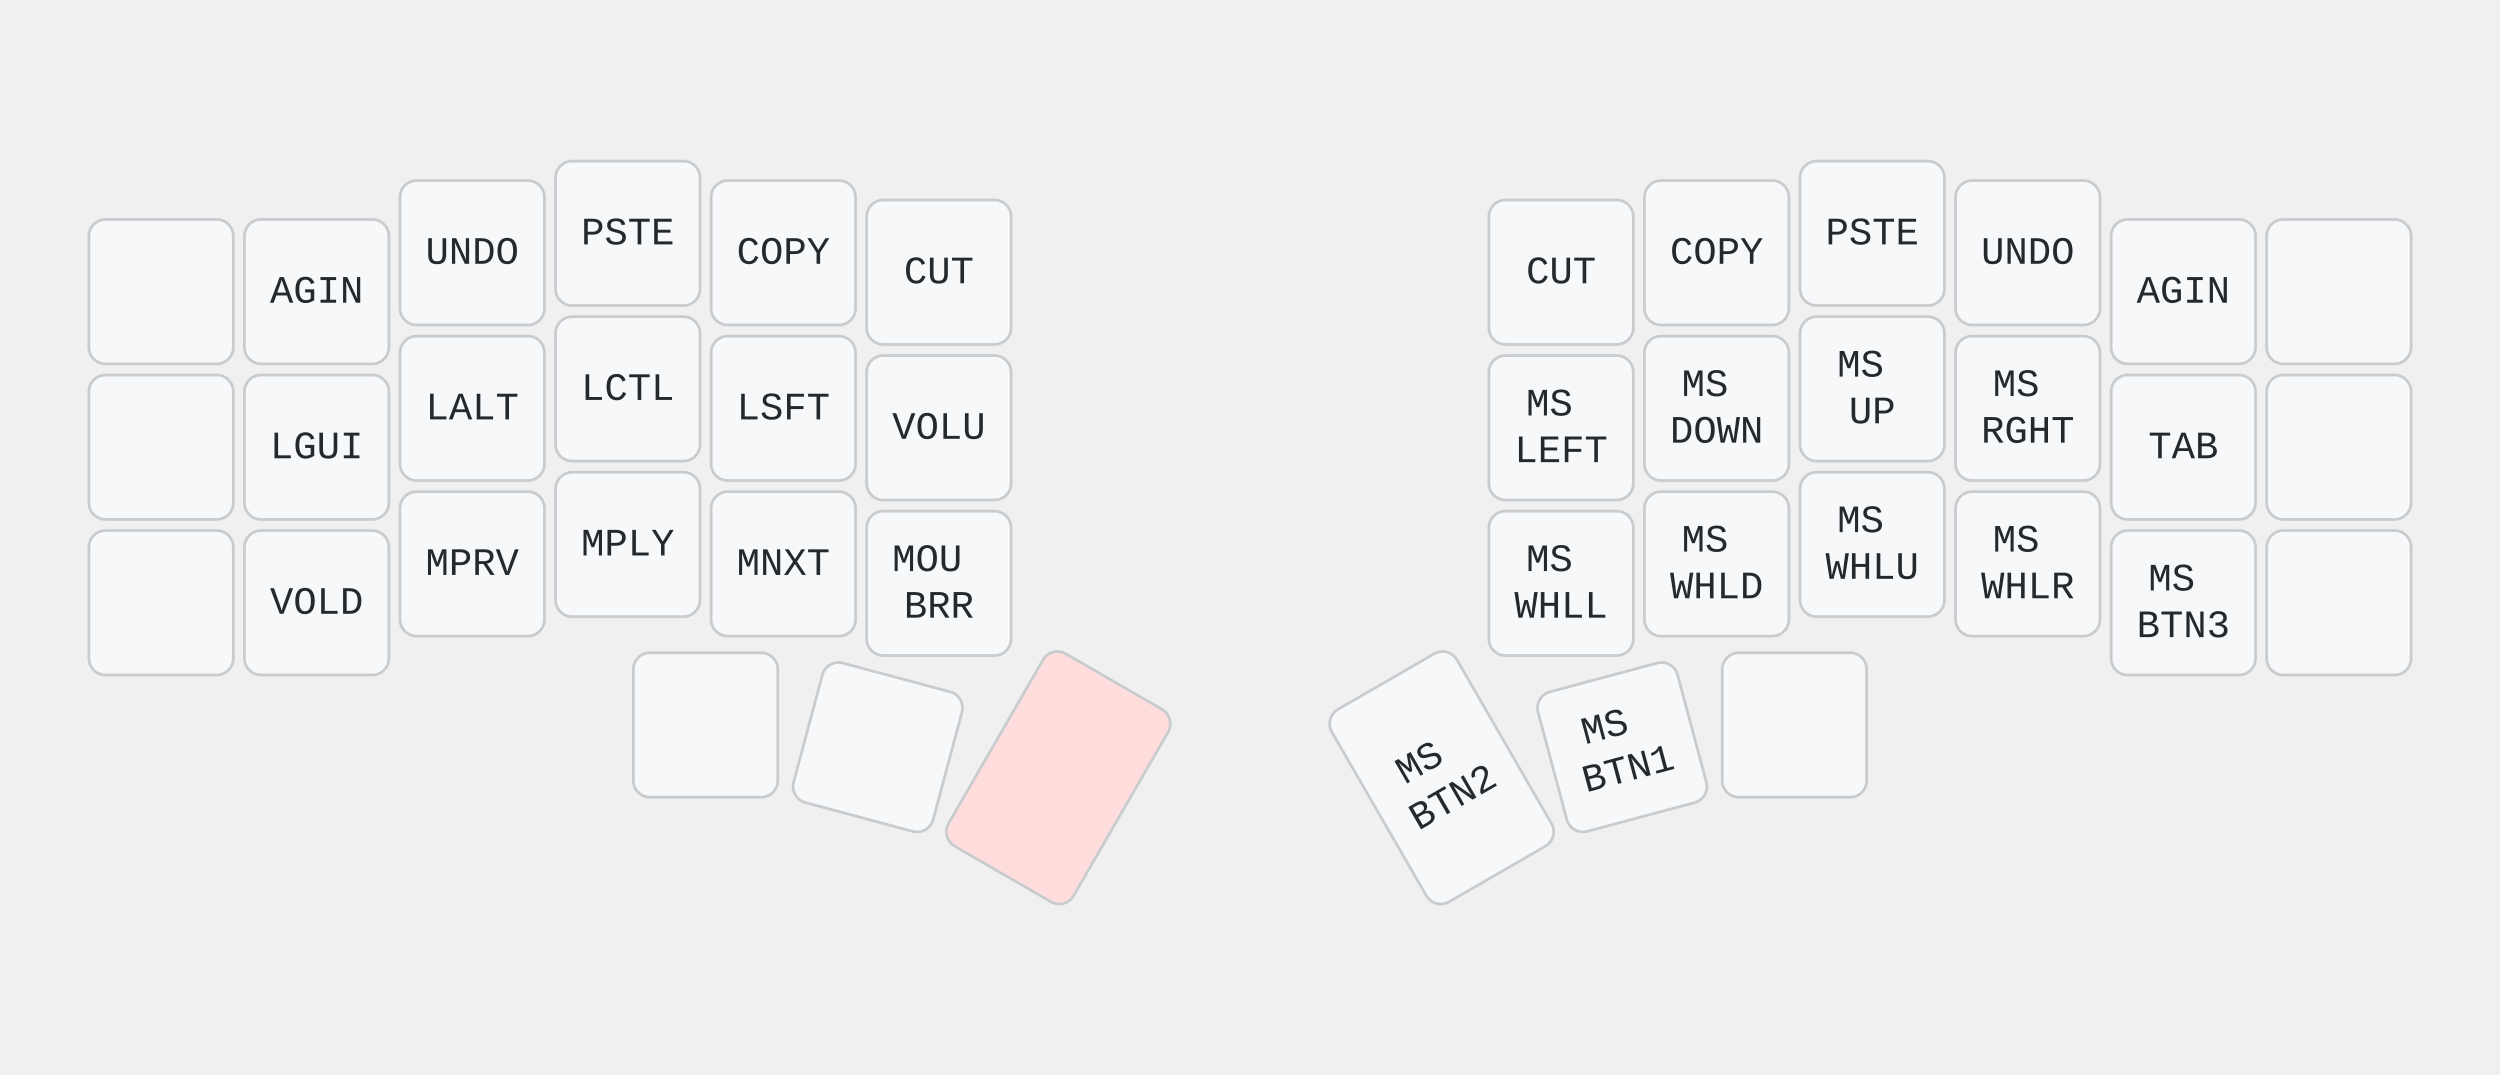
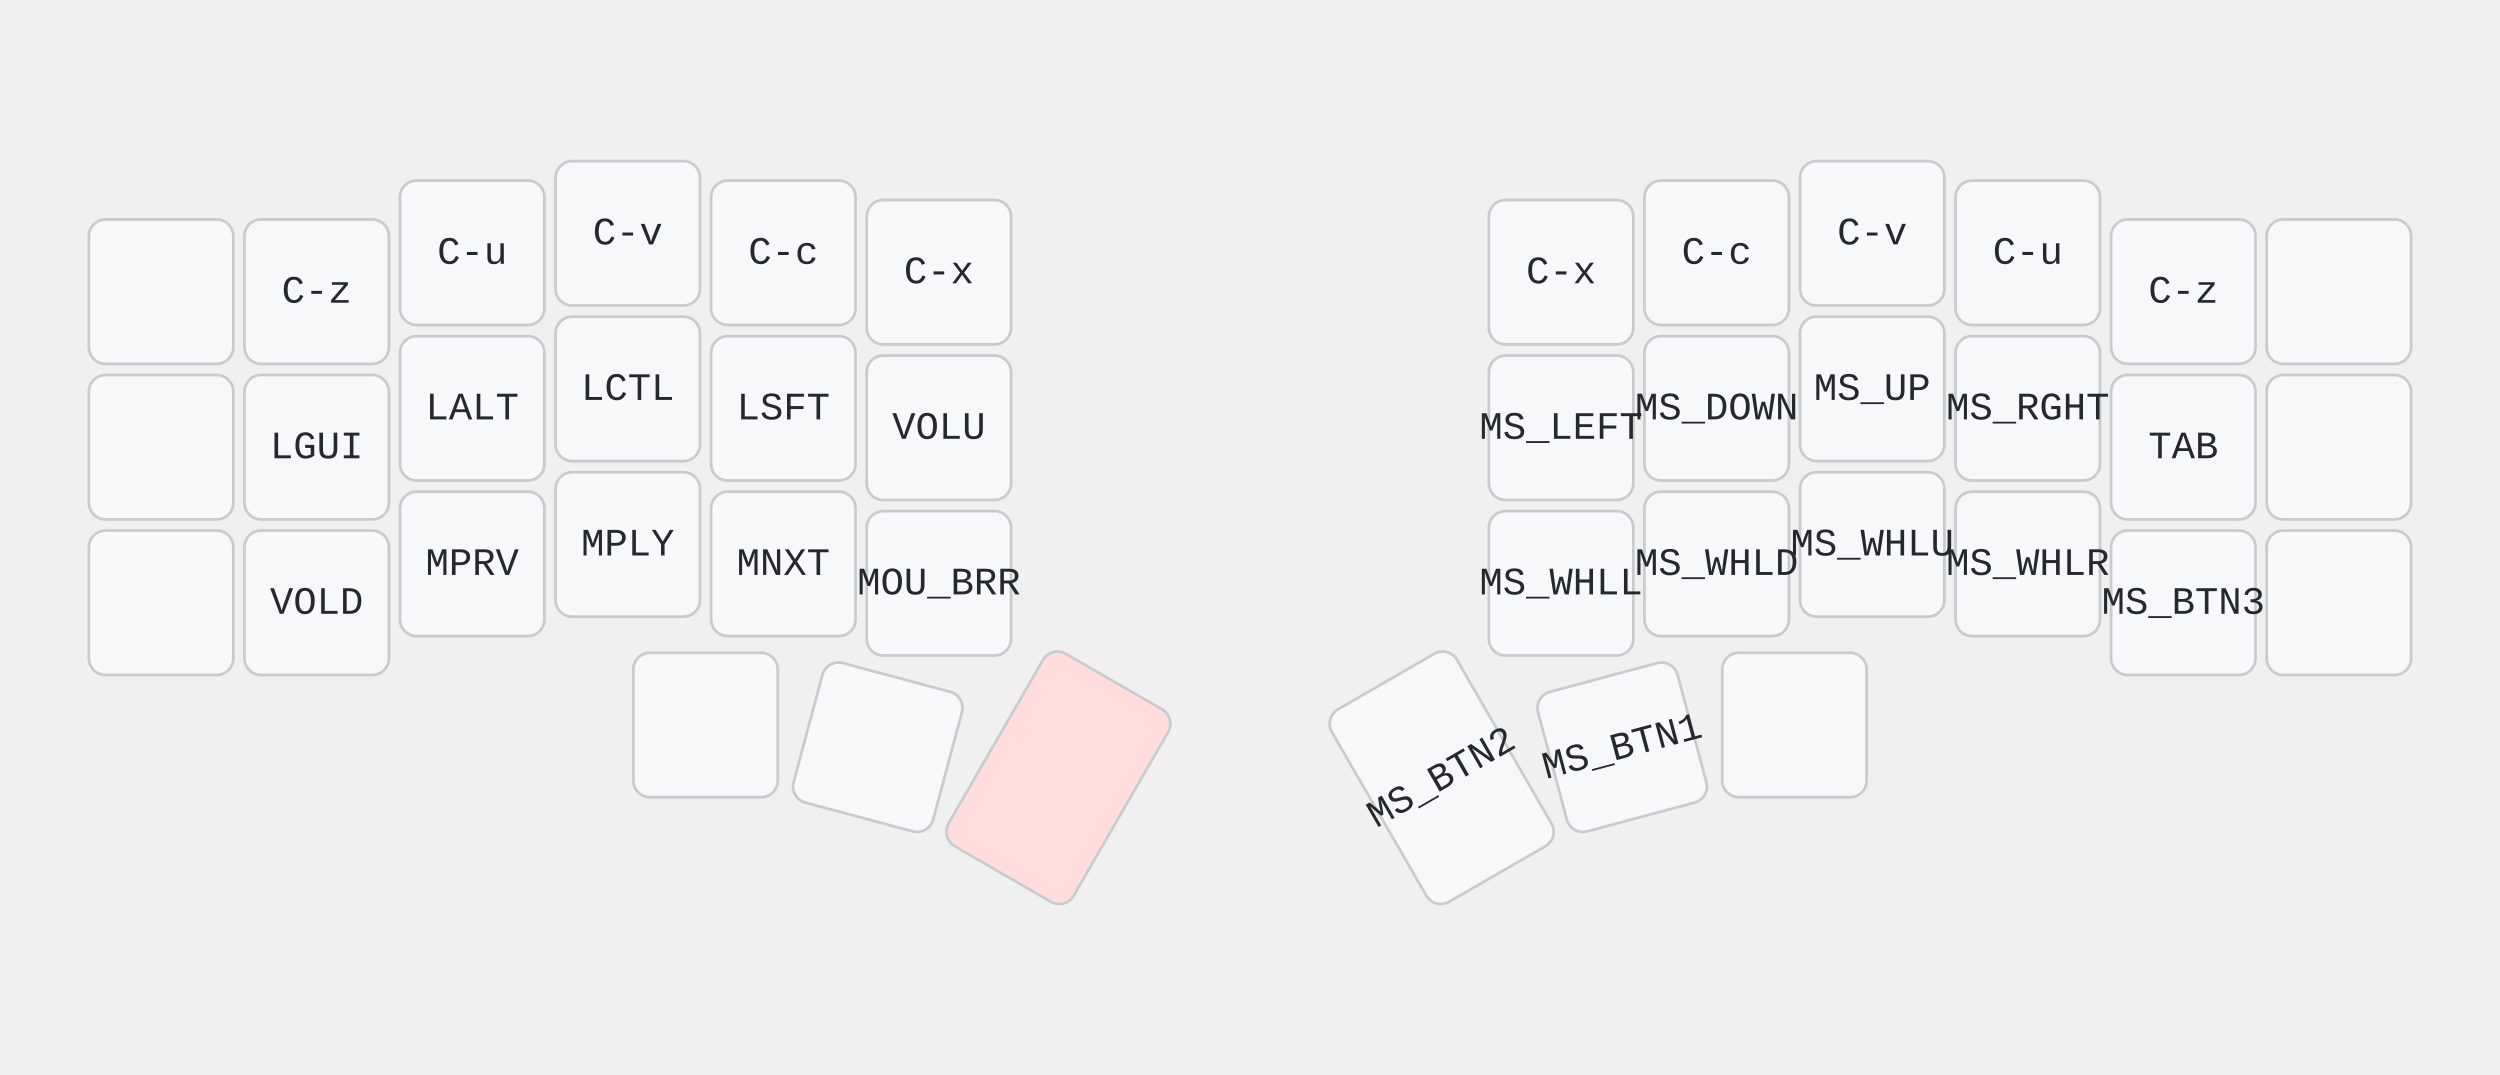
<svg xmlns="http://www.w3.org/2000/svg" width="900" height="387" viewBox="0 0 900 387" class="keymap">
  <style>/* inherit to force styles through use tags */
svg path {
    fill: inherit;
}

/* font and background color specifications */
svg.keymap {
    font-family: SFMono-Regular,Consolas,Liberation Mono,Menlo,monospace;
    font-size: 14px;
    font-kerning: normal;
    text-rendering: optimizeLegibility;
    fill: #24292e;
}

/* default key styling */
rect.key {
    fill: #f6f8fa;
}

rect.key, rect.combo {
    stroke: #c9cccf;
    stroke-width: 1;
}

/* default key side styling, only used is draw_key_sides is set */
rect.side {
    filter: brightness(90%);
}

/* color accent for combo boxes */
rect.combo, rect.combo-separate {
    fill: #cdf;
}

/* color accent for held keys */
rect.held, rect.combo.held {
    fill: #fdd;
}

/* color accent for ghost (optional) keys */
rect.ghost, rect.combo.ghost {
    stroke-dasharray: 4, 4;
    stroke-width: 2;
}

text {
    text-anchor: middle;
    dominant-baseline: middle;
}

/* styling for layer labels */
text.label {
    font-weight: bold;
    text-anchor: start;
    stroke: white;
    stroke-width: 4;
    paint-order: stroke;
}

/* styling for optional footer */
text.footer {
    text-anchor: end;
    dominant-baseline: auto;
    stroke: white;
    stroke-width: 4;
    paint-order: stroke;
}

/* styling for combo tap, and key non-tap label text */
text.combo, text.hold, text.shifted, text.left, text.right {
    font-size: 11px;
}

text.hold {
    text-anchor: middle;
    dominant-baseline: auto;
}

text.shifted {
    text-anchor: middle;
    dominant-baseline: hanging;
}

text.left {
    text-anchor: start;
}

text.right {
    text-anchor: end;
}

text.layer-activator {
    text-decoration: underline;
}

/* styling for hold/shifted label text in combo box */
text.combo.hold, text.combo.shifted, text.combo.left, text.combo.right {
    font-size: 8px;
}

/* lighter symbol for transparent keys */
text.trans {
    fill: #7b7e81;
}

/* styling for combo dendrons */
path.combo {
    stroke-width: 1;
    stroke: gray;
    fill: none;
}

/* Start Tabler Icons Cleanup */
/* cannot use height/width with glyphs */
.icon-tabler &gt; path {
    fill: inherit;
    stroke: inherit;
    stroke-width: 2;
}
/* hide tabler's default box */
.icon-tabler &gt; path[stroke="none"][fill="none"] {
    visibility: hidden;
}
/* End Tabler Icons Cleanup */
</style>
  <g transform="translate(30, 0)" class="layer-MOU">
    <g transform="translate(0, 56)">
      <g transform="translate(28, 49)" class="key keypos-0">
        <rect rx="6" ry="6" x="-26" y="-26" width="52" height="52" class="key" />
      </g>
      <g transform="translate(84, 49)" class="key keypos-1">
        <rect rx="6" ry="6" x="-26" y="-26" width="52" height="52" class="key" />
-         <text x="0" y="0" class="key tap">AGIN</text>
+         <text x="0" y="0" class="key tap">C-z</text>
      </g>
      <g transform="translate(140, 35)" class="key keypos-2">
        <rect rx="6" ry="6" x="-26" y="-26" width="52" height="52" class="key" />
-         <text x="0" y="0" class="key tap">UNDO</text>
+         <text x="0" y="0" class="key tap">C-u</text>
      </g>
      <g transform="translate(196, 28)" class="key keypos-3">
        <rect rx="6" ry="6" x="-26" y="-26" width="52" height="52" class="key" />
-         <text x="0" y="0" class="key tap">PSTE</text>
+         <text x="0" y="0" class="key tap">C-v</text>
      </g>
      <g transform="translate(252, 35)" class="key keypos-4">
        <rect rx="6" ry="6" x="-26" y="-26" width="52" height="52" class="key" />
-         <text x="0" y="0" class="key tap">COPY</text>
+         <text x="0" y="0" class="key tap">C-c</text>
      </g>
      <g transform="translate(308, 42)" class="key keypos-5">
        <rect rx="6" ry="6" x="-26" y="-26" width="52" height="52" class="key" />
-         <text x="0" y="0" class="key tap">CUT</text>
+         <text x="0" y="0" class="key tap">C-x</text>
      </g>
      <g transform="translate(532, 42)" class="key keypos-6">
        <rect rx="6" ry="6" x="-26" y="-26" width="52" height="52" class="key" />
-         <text x="0" y="0" class="key tap">CUT</text>
+         <text x="0" y="0" class="key tap">C-x</text>
      </g>
      <g transform="translate(588, 35)" class="key keypos-7">
        <rect rx="6" ry="6" x="-26" y="-26" width="52" height="52" class="key" />
-         <text x="0" y="0" class="key tap">COPY</text>
+         <text x="0" y="0" class="key tap">C-c</text>
      </g>
      <g transform="translate(644, 28)" class="key keypos-8">
        <rect rx="6" ry="6" x="-26" y="-26" width="52" height="52" class="key" />
-         <text x="0" y="0" class="key tap">PSTE</text>
+         <text x="0" y="0" class="key tap">C-v</text>
      </g>
      <g transform="translate(700, 35)" class="key keypos-9">
        <rect rx="6" ry="6" x="-26" y="-26" width="52" height="52" class="key" />
-         <text x="0" y="0" class="key tap">UNDO</text>
+         <text x="0" y="0" class="key tap">C-u</text>
      </g>
      <g transform="translate(756, 49)" class="key keypos-10">
        <rect rx="6" ry="6" x="-26" y="-26" width="52" height="52" class="key" />
-         <text x="0" y="0" class="key tap">AGIN</text>
+         <text x="0" y="0" class="key tap">C-z</text>
      </g>
      <g transform="translate(812, 49)" class="key keypos-11">
        <rect rx="6" ry="6" x="-26" y="-26" width="52" height="52" class="key" />
      </g>
      <g transform="translate(28, 105)" class="key keypos-12">
        <rect rx="6" ry="6" x="-26" y="-26" width="52" height="52" class="key" />
      </g>
      <g transform="translate(84, 105)" class="key keypos-13">
        <rect rx="6" ry="6" x="-26" y="-26" width="52" height="52" class="key" />
        <text x="0" y="0" class="key tap">LGUI</text>
      </g>
      <g transform="translate(140, 91)" class="key keypos-14">
        <rect rx="6" ry="6" x="-26" y="-26" width="52" height="52" class="key" />
        <text x="0" y="0" class="key tap">LALT</text>
      </g>
      <g transform="translate(196, 84)" class="key keypos-15">
        <rect rx="6" ry="6" x="-26" y="-26" width="52" height="52" class="key" />
        <text x="0" y="0" class="key tap">LCTL</text>
      </g>
      <g transform="translate(252, 91)" class="key keypos-16">
        <rect rx="6" ry="6" x="-26" y="-26" width="52" height="52" class="key" />
        <text x="0" y="0" class="key tap">LSFT</text>
      </g>
      <g transform="translate(308, 98)" class="key keypos-17">
        <rect rx="6" ry="6" x="-26" y="-26" width="52" height="52" class="key" />
        <text x="0" y="0" class="key tap">VOLU</text>
      </g>
      <g transform="translate(532, 98)" class="key keypos-18">
        <rect rx="6" ry="6" x="-26" y="-26" width="52" height="52" class="key" />
-         <text x="0" y="0" class="key tap">
-           <tspan x="0" dy="-0.6em">MS</tspan>
-           <tspan x="0" dy="1.2em">LEFT</tspan>
-         </text>
+         <text x="0" y="0" class="key tap">MS_LEFT</text>
      </g>
      <g transform="translate(588, 91)" class="key keypos-19">
        <rect rx="6" ry="6" x="-26" y="-26" width="52" height="52" class="key" />
-         <text x="0" y="0" class="key tap">
-           <tspan x="0" dy="-0.6em">MS</tspan>
-           <tspan x="0" dy="1.2em">DOWN</tspan>
-         </text>
+         <text x="0" y="0" class="key tap">MS_DOWN</text>
      </g>
      <g transform="translate(644, 84)" class="key keypos-20">
        <rect rx="6" ry="6" x="-26" y="-26" width="52" height="52" class="key" />
-         <text x="0" y="0" class="key tap">
-           <tspan x="0" dy="-0.6em">MS</tspan>
-           <tspan x="0" dy="1.2em">UP</tspan>
-         </text>
+         <text x="0" y="0" class="key tap">MS_UP</text>
      </g>
      <g transform="translate(700, 91)" class="key keypos-21">
        <rect rx="6" ry="6" x="-26" y="-26" width="52" height="52" class="key" />
-         <text x="0" y="0" class="key tap">
-           <tspan x="0" dy="-0.6em">MS</tspan>
-           <tspan x="0" dy="1.2em">RGHT</tspan>
-         </text>
+         <text x="0" y="0" class="key tap">MS_RGHT</text>
      </g>
      <g transform="translate(756, 105)" class="key keypos-22">
        <rect rx="6" ry="6" x="-26" y="-26" width="52" height="52" class="key" />
        <text x="0" y="0" class="key tap">TAB</text>
      </g>
      <g transform="translate(812, 105)" class="key keypos-23">
        <rect rx="6" ry="6" x="-26" y="-26" width="52" height="52" class="key" />
      </g>
      <g transform="translate(28, 161)" class="key keypos-24">
        <rect rx="6" ry="6" x="-26" y="-26" width="52" height="52" class="key" />
      </g>
      <g transform="translate(84, 161)" class="key keypos-25">
        <rect rx="6" ry="6" x="-26" y="-26" width="52" height="52" class="key" />
        <text x="0" y="0" class="key tap">VOLD</text>
      </g>
      <g transform="translate(140, 147)" class="key keypos-26">
        <rect rx="6" ry="6" x="-26" y="-26" width="52" height="52" class="key" />
        <text x="0" y="0" class="key tap">MPRV</text>
      </g>
      <g transform="translate(196, 140)" class="key keypos-27">
        <rect rx="6" ry="6" x="-26" y="-26" width="52" height="52" class="key" />
        <text x="0" y="0" class="key tap">MPLY</text>
      </g>
      <g transform="translate(252, 147)" class="key keypos-28">
        <rect rx="6" ry="6" x="-26" y="-26" width="52" height="52" class="key" />
        <text x="0" y="0" class="key tap">MNXT</text>
      </g>
      <g transform="translate(308, 154)" class="key keypos-29">
        <rect rx="6" ry="6" x="-26" y="-26" width="52" height="52" class="key" />
-         <text x="0" y="0" class="key tap">
-           <tspan x="0" dy="-0.6em">MOU</tspan>
-           <tspan x="0" dy="1.2em">BRR</tspan>
-         </text>
+         <text x="0" y="0" class="key tap">MOU_BRR</text>
      </g>
      <g transform="translate(532, 154)" class="key keypos-30">
        <rect rx="6" ry="6" x="-26" y="-26" width="52" height="52" class="key" />
-         <text x="0" y="0" class="key tap">
-           <tspan x="0" dy="-0.6em">MS</tspan>
-           <tspan x="0" dy="1.2em">WHLL</tspan>
-         </text>
+         <text x="0" y="0" class="key tap">MS_WHLL</text>
      </g>
      <g transform="translate(588, 147)" class="key keypos-31">
        <rect rx="6" ry="6" x="-26" y="-26" width="52" height="52" class="key" />
-         <text x="0" y="0" class="key tap">
-           <tspan x="0" dy="-0.6em">MS</tspan>
-           <tspan x="0" dy="1.2em">WHLD</tspan>
-         </text>
+         <text x="0" y="0" class="key tap">MS_WHLD</text>
      </g>
      <g transform="translate(644, 140)" class="key keypos-32">
        <rect rx="6" ry="6" x="-26" y="-26" width="52" height="52" class="key" />
-         <text x="0" y="0" class="key tap">
-           <tspan x="0" dy="-0.6em">MS</tspan>
-           <tspan x="0" dy="1.2em">WHLU</tspan>
-         </text>
+         <text x="0" y="0" class="key tap">MS_WHLU</text>
      </g>
      <g transform="translate(700, 147)" class="key keypos-33">
        <rect rx="6" ry="6" x="-26" y="-26" width="52" height="52" class="key" />
-         <text x="0" y="0" class="key tap">
-           <tspan x="0" dy="-0.6em">MS</tspan>
-           <tspan x="0" dy="1.2em">WHLR</tspan>
-         </text>
+         <text x="0" y="0" class="key tap">MS_WHLR</text>
      </g>
      <g transform="translate(756, 161)" class="key keypos-34">
        <rect rx="6" ry="6" x="-26" y="-26" width="52" height="52" class="key" />
-         <text x="0" y="0" class="key tap">
-           <tspan x="0" dy="-0.6em">MS</tspan>
-           <tspan x="0" dy="1.2em">BTN3</tspan>
-         </text>
+         <text x="0" y="0" class="key tap">MS_BTN3</text>
      </g>
      <g transform="translate(812, 161)" class="key keypos-35">
        <rect rx="6" ry="6" x="-26" y="-26" width="52" height="52" class="key" />
      </g>
      <g transform="translate(224, 205)" class="key keypos-36">
        <rect rx="6" ry="6" x="-26" y="-26" width="52" height="52" class="key" />
      </g>
      <g transform="translate(286, 213) rotate(15.0)" class="key keypos-37">
        <rect rx="6" ry="6" x="-26" y="-26" width="52" height="52" class="key" />
      </g>
      <g transform="translate(351, 224) rotate(30.0)" class="key held keypos-38">
        <rect rx="6" ry="6" x="-26" y="-40" width="52" height="80" class="key held" />
      </g>
      <g transform="translate(489, 224) rotate(-30.0)" class="key keypos-39">
        <rect rx="6" ry="6" x="-26" y="-40" width="52" height="80" class="key" />
-         <text x="0" y="0" class="key tap">
-           <tspan x="0" dy="-0.6em">MS</tspan>
-           <tspan x="0" dy="1.2em">BTN2</tspan>
-         </text>
+         <text x="0" y="0" class="key tap">MS_BTN2</text>
      </g>
      <g transform="translate(554, 213) rotate(-15.0)" class="key keypos-40">
        <rect rx="6" ry="6" x="-26" y="-26" width="52" height="52" class="key" />
-         <text x="0" y="0" class="key tap">
-           <tspan x="0" dy="-0.6em">MS</tspan>
-           <tspan x="0" dy="1.2em">BTN1</tspan>
-         </text>
+         <text x="0" y="0" class="key tap">MS_BTN1</text>
      </g>
      <g transform="translate(616, 205)" class="key keypos-41">
        <rect rx="6" ry="6" x="-26" y="-26" width="52" height="52" class="key" />
      </g>
    </g>
  </g>
</svg>
